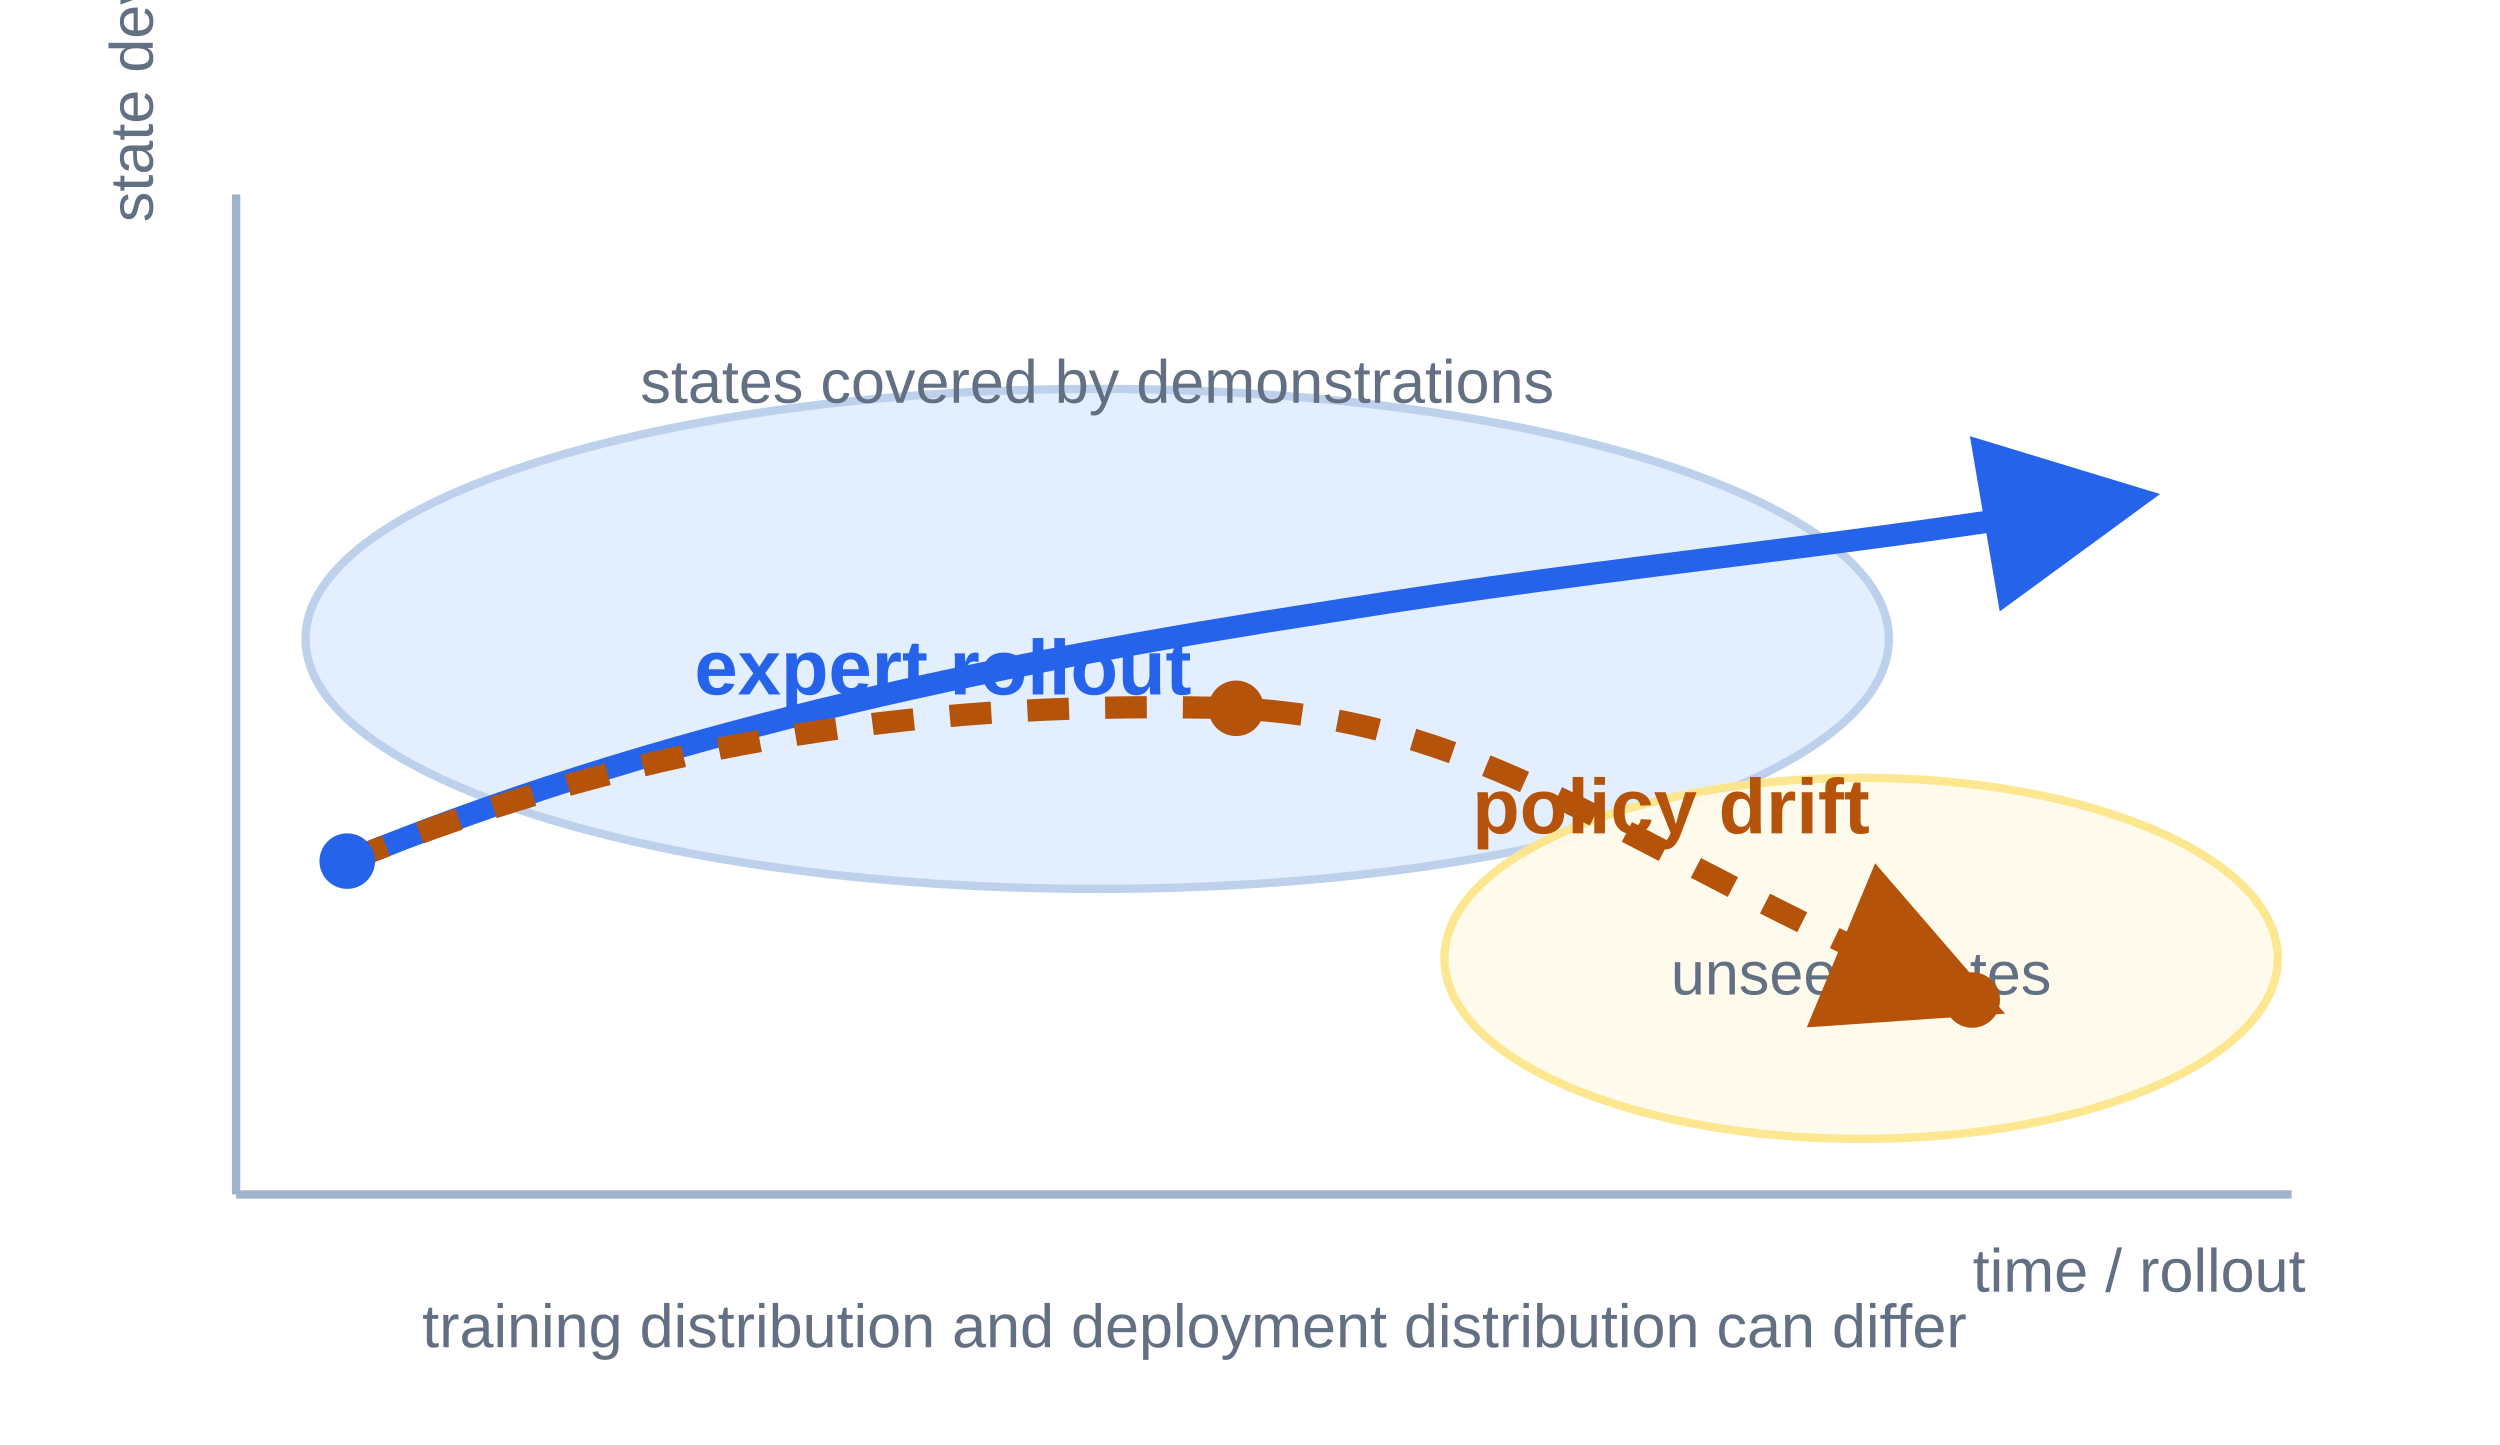
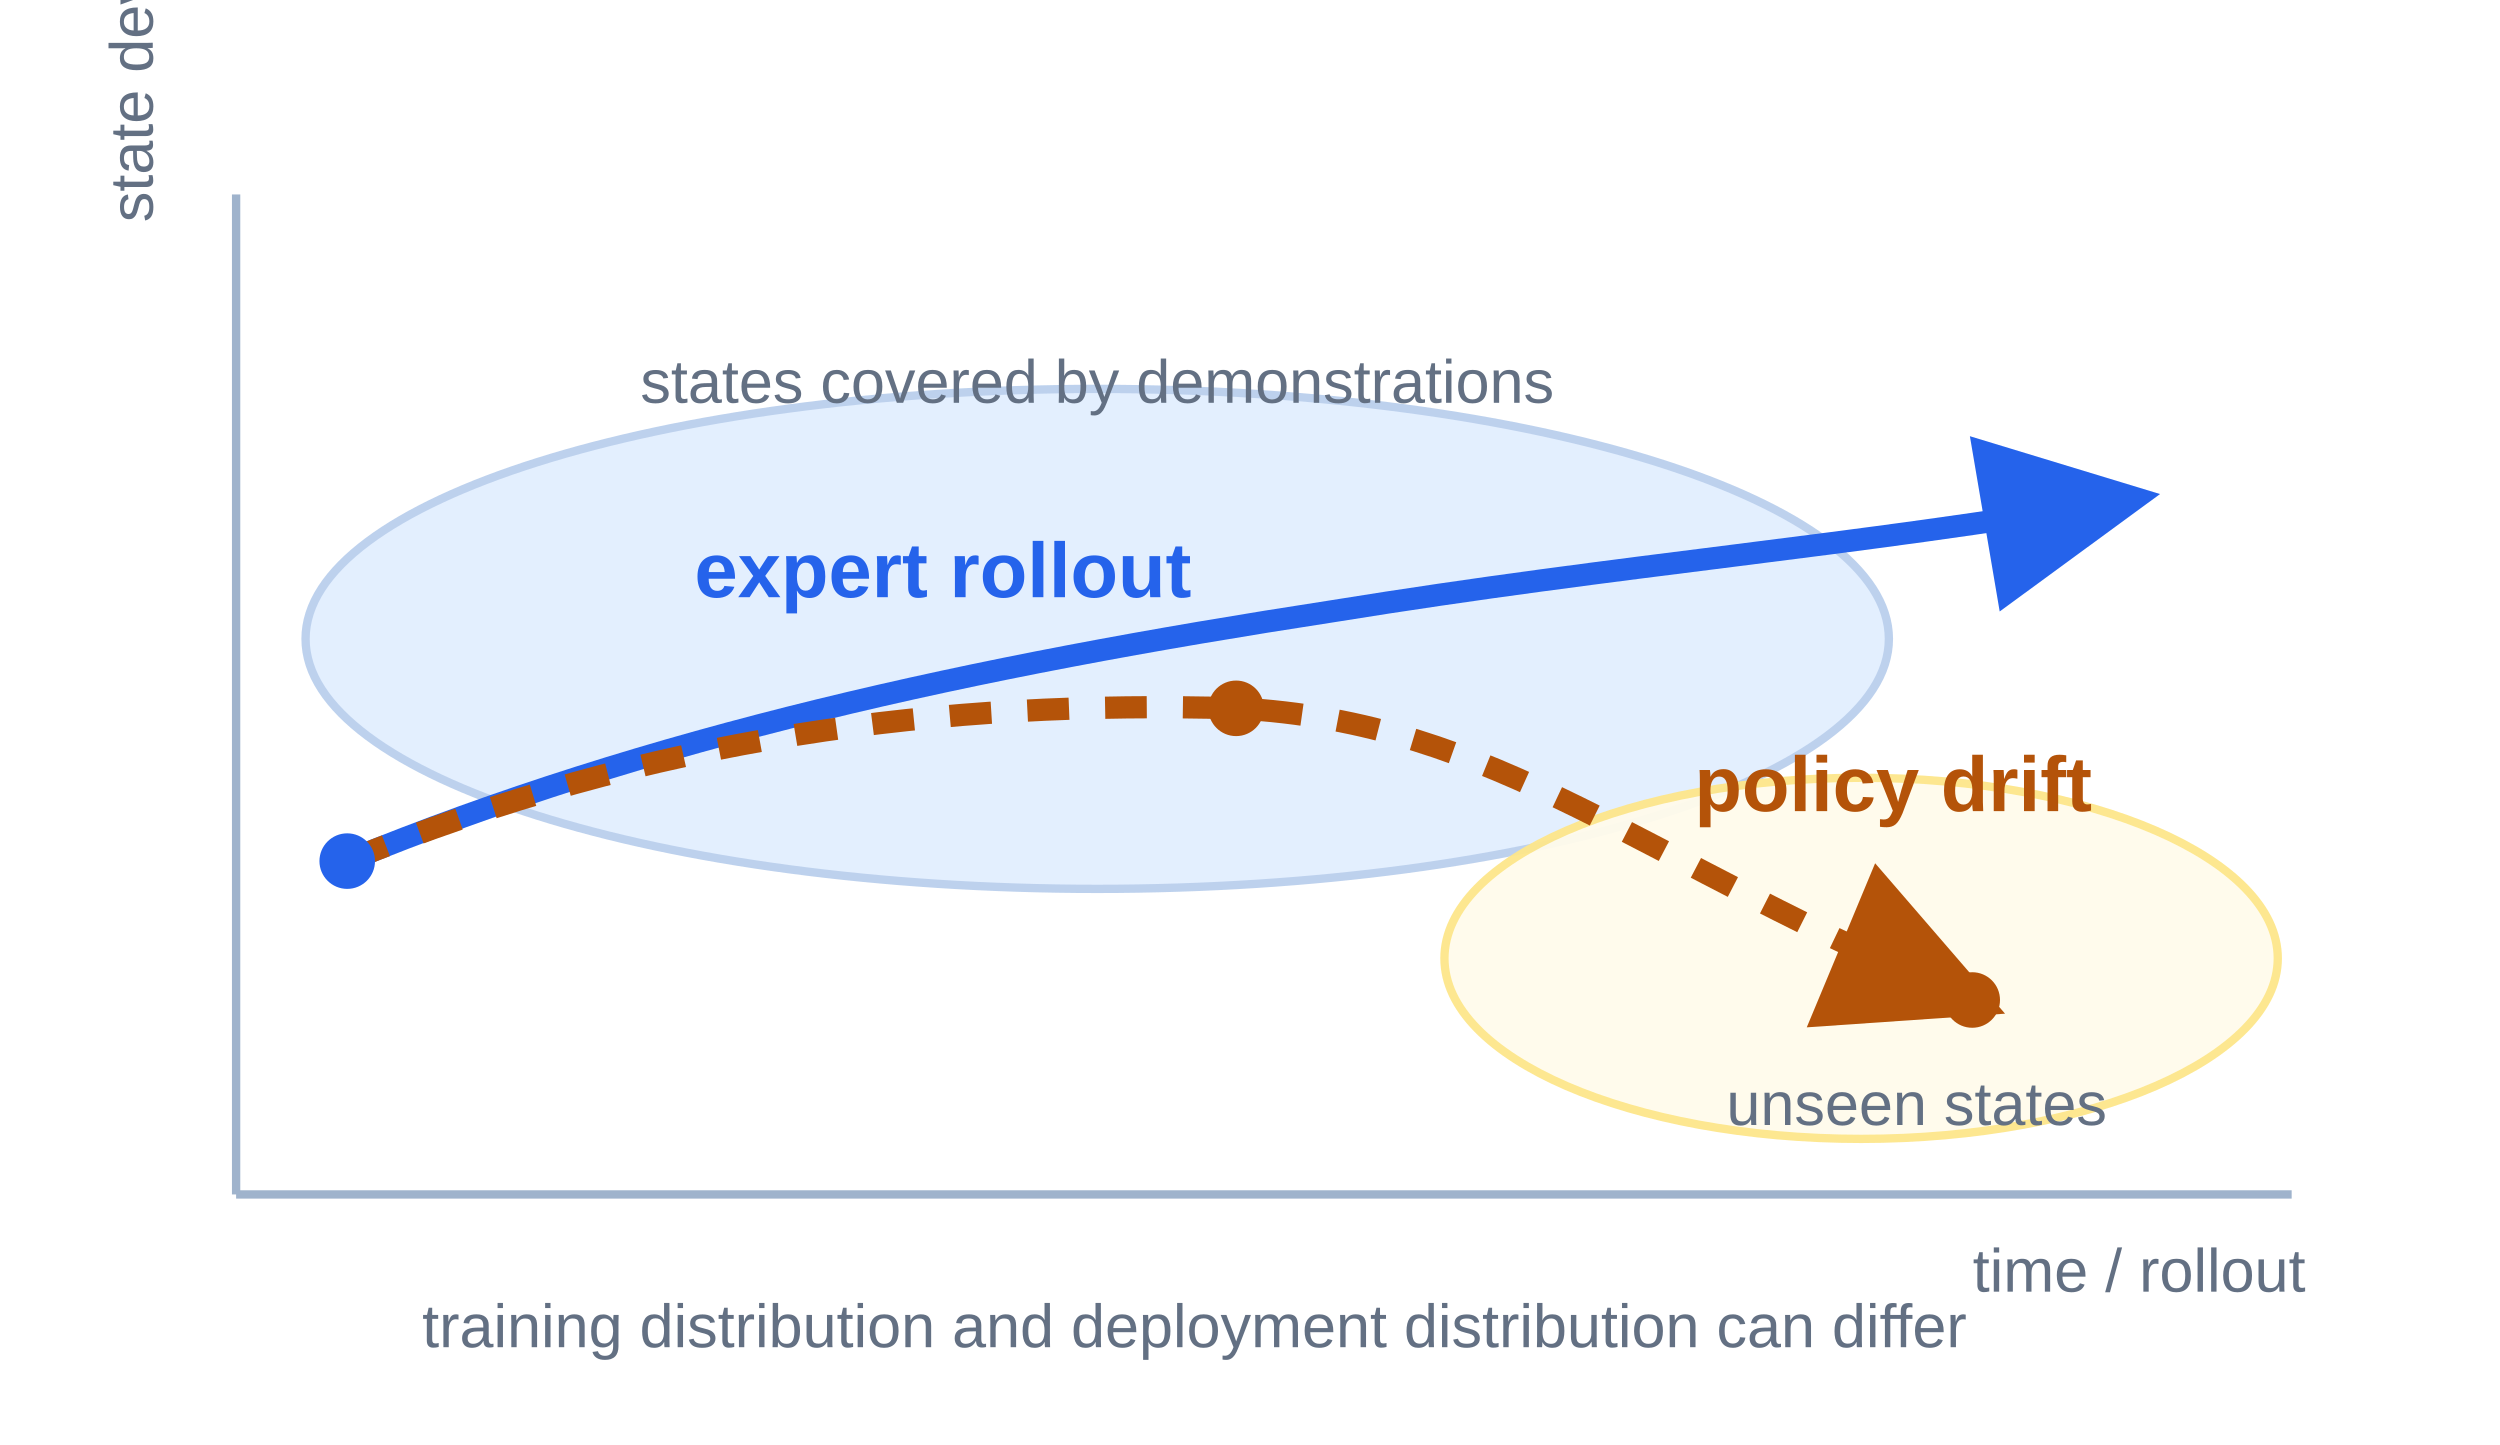
<svg xmlns="http://www.w3.org/2000/svg" viewBox="0 0 900 520" role="img" aria-labelledby="title desc">
  <defs>
    <marker id="arrow-blue" viewBox="0 0 10 10" refX="8" refY="5" markerWidth="8" markerHeight="8" orient="auto-start-reverse">
      <path d="M 0 0 L 10 5 L 0 10 z" fill="#2563eb" />
    </marker>
    <marker id="arrow-orange" viewBox="0 0 10 10" refX="8" refY="5" markerWidth="8" markerHeight="8" orient="auto-start-reverse">
      <path d="M 0 0 L 10 5 L 0 10 z" fill="#b45309" />
    </marker>
    <style>
      .axis { stroke: #9fb3cc; stroke-width: 3; }
      .expert { stroke: #2563eb; stroke-width: 8; fill: none; marker-end: url(#arrow-blue); }
      .policy { stroke: #b45309; stroke-width: 8; fill: none; marker-end: url(#arrow-orange); stroke-dasharray: 15 13; }
      .cloud { fill: #dbeafe; stroke: #aac4e8; stroke-width: 3; opacity: 0.78; }
      .badcloud { fill: #fffbeb; stroke: #fde68a; stroke-width: 3; opacity: 0.95; }
      .label { fill: #12213f; font-family: Arial, sans-serif; font-size: 28px; font-weight: 700; }
      .small { fill: #637083; font-family: Arial, sans-serif; font-size: 22px; }
      .blue { fill: #2563eb; }
      .orange { fill: #b45309; }
    </style>
  </defs>
  <line x1="85" y1="430" x2="825" y2="430" class="axis" />
  <line x1="85" y1="430" x2="85" y2="70" class="axis" />
  <text x="830" y="465" text-anchor="end" class="small">time / rollout</text>
  <text x="55" y="80" text-anchor="start" class="small" transform="rotate(-90 55 80)">state deviation</text>
  <ellipse cx="395" cy="230" rx="285" ry="90" class="cloud" />
  <text x="395" y="145" text-anchor="middle" class="small">states covered by demonstrations</text>
  <ellipse cx="670" cy="345" rx="150" ry="65" class="badcloud" />
-   <text x="670" y="358" text-anchor="middle" class="small">unseen states</text>
+   <text x="690" y="405" text-anchor="middle" class="small">unseen states</text>
  <path d="M125 310 C235 265, 350 240, 480 220 C585 203, 665 197, 765 180" class="expert" />
  <path d="M125 310 C235 265, 340 252, 445 255 C540 260, 590 310, 710 360" class="policy" />
  <circle cx="125" cy="310" r="10" class="blue" />
  <circle cx="445" cy="255" r="10" class="orange" />
  <circle cx="710" cy="360" r="10" class="orange" />
-   <text x="250" y="250" class="label blue">expert rollout</text>
-   <text x="530" y="300" class="label orange">policy drift</text>
+   <text x="250" y="215" class="label blue">expert rollout</text>
+   <text x="610" y="292" class="label orange">policy drift</text>
  <text x="430" y="485" text-anchor="middle" class="small">training distribution and deployment distribution can differ</text>
</svg>
